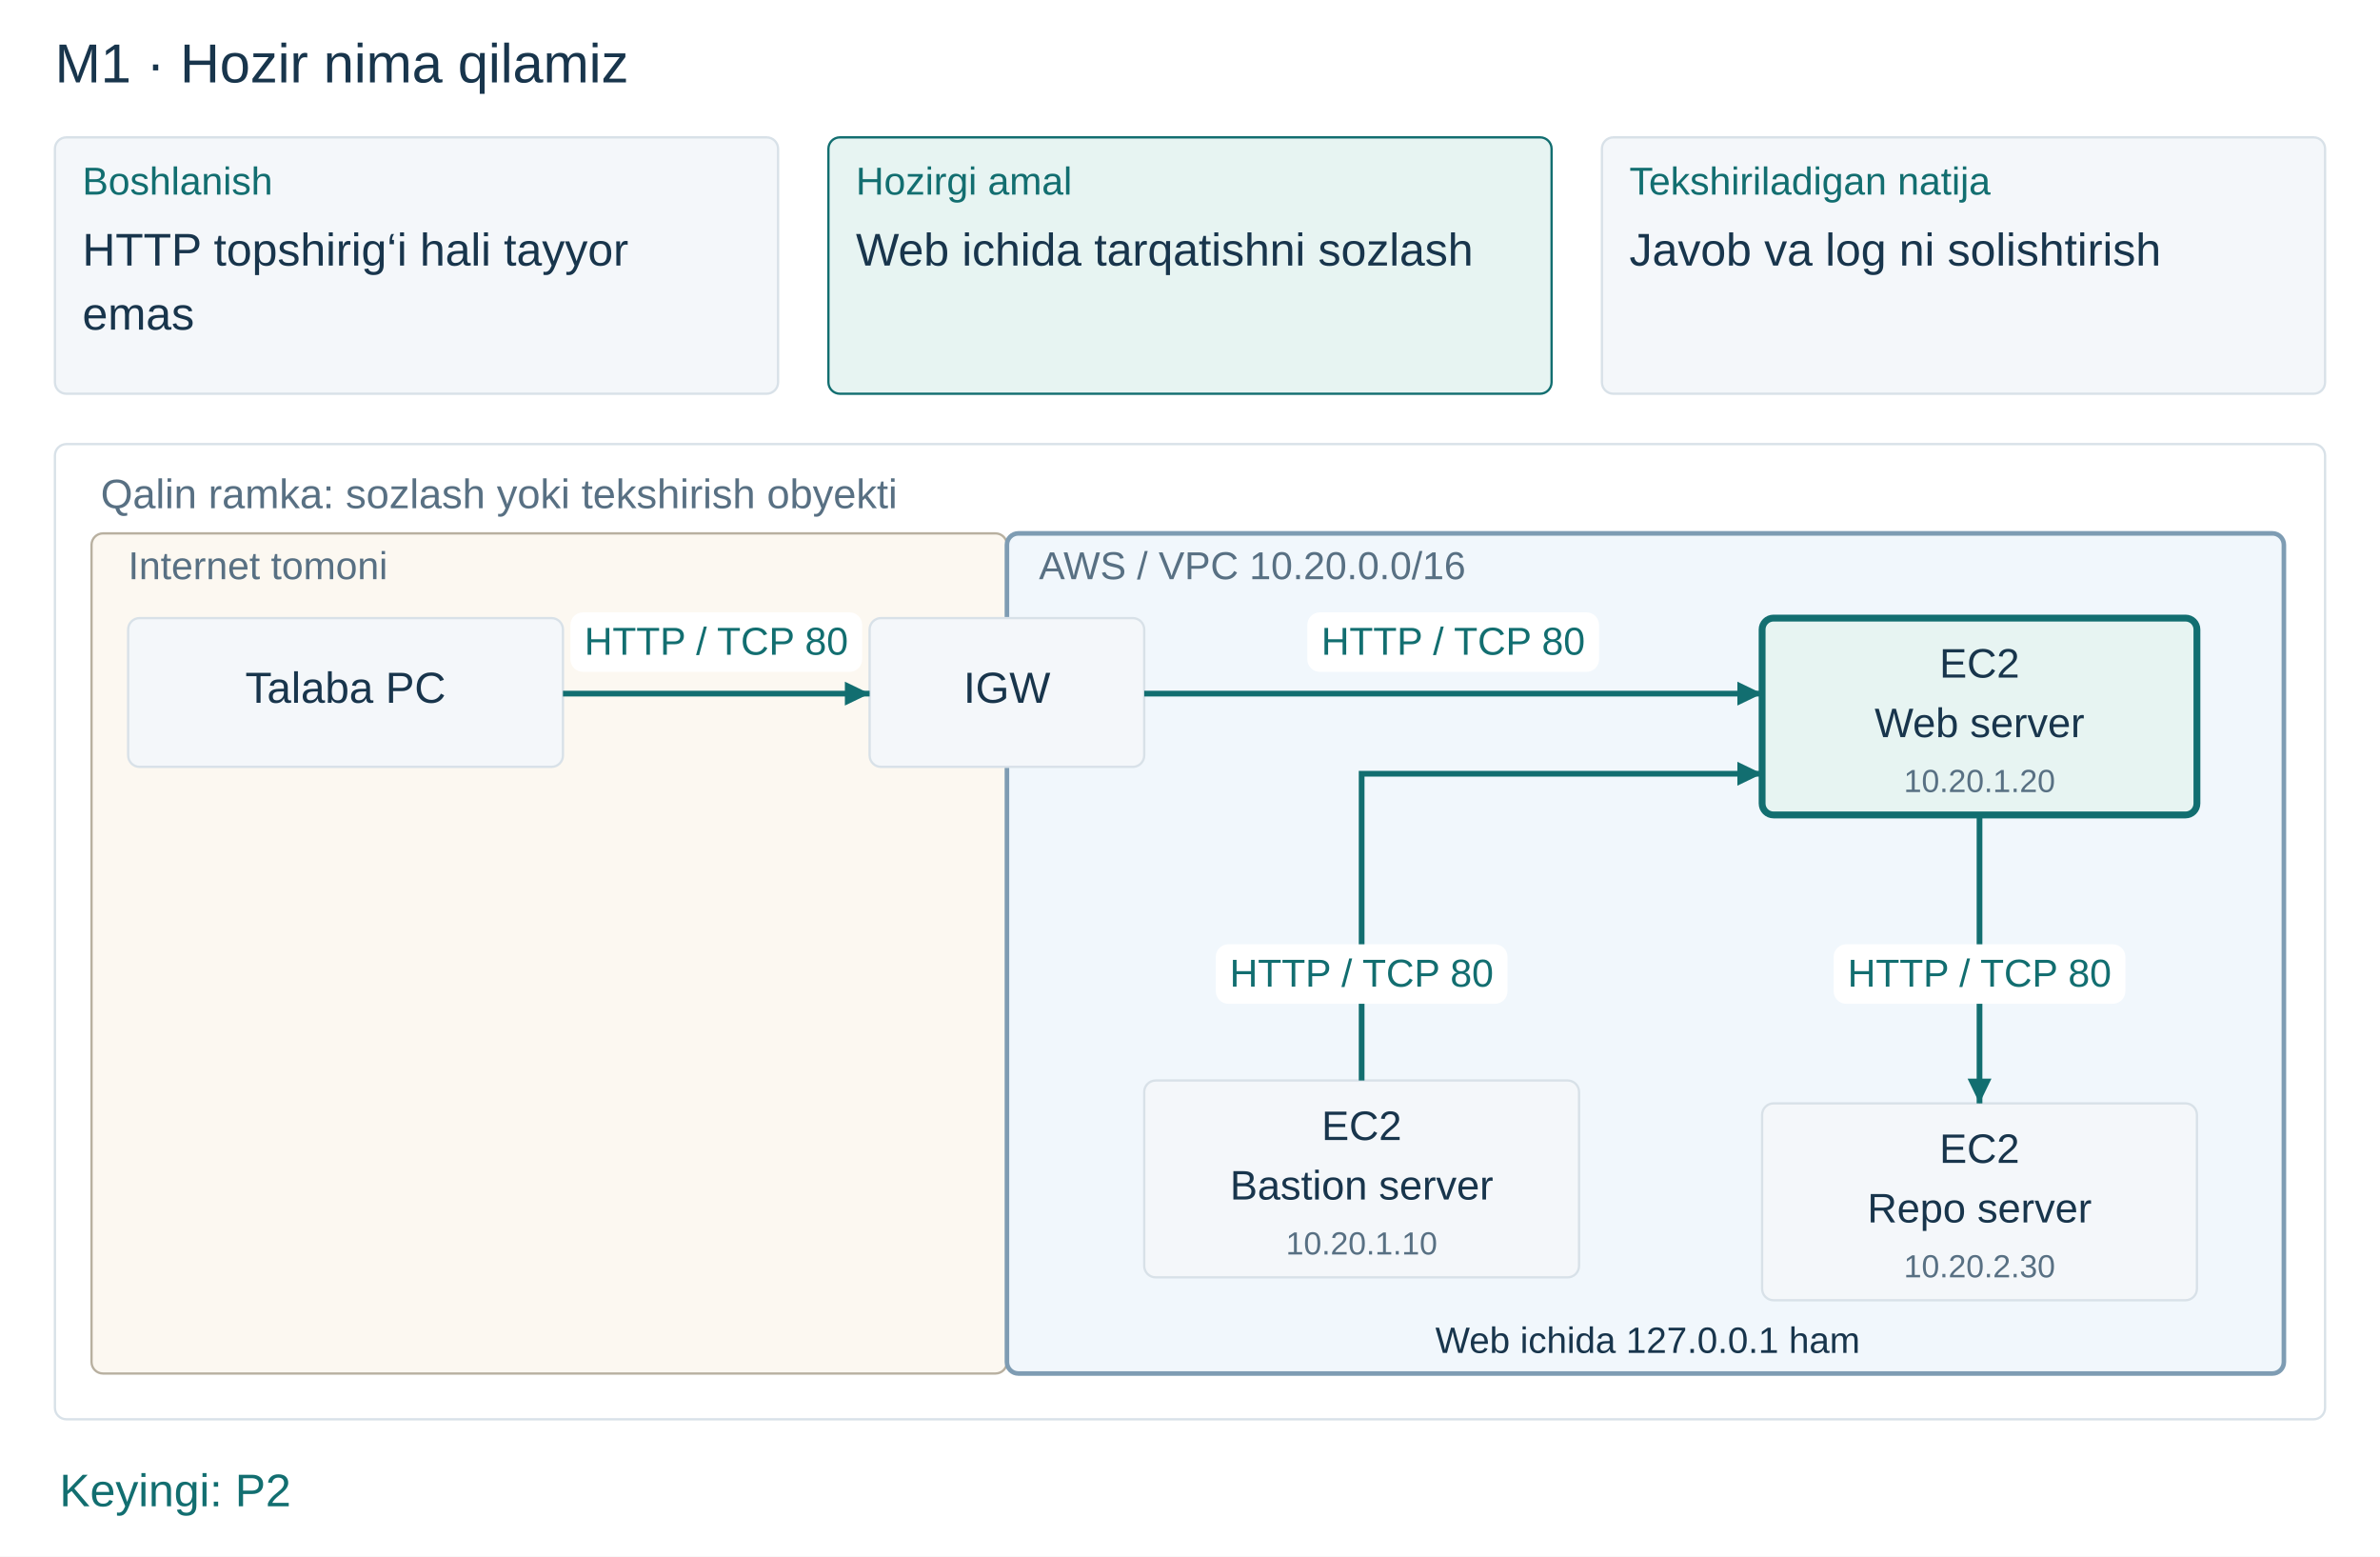
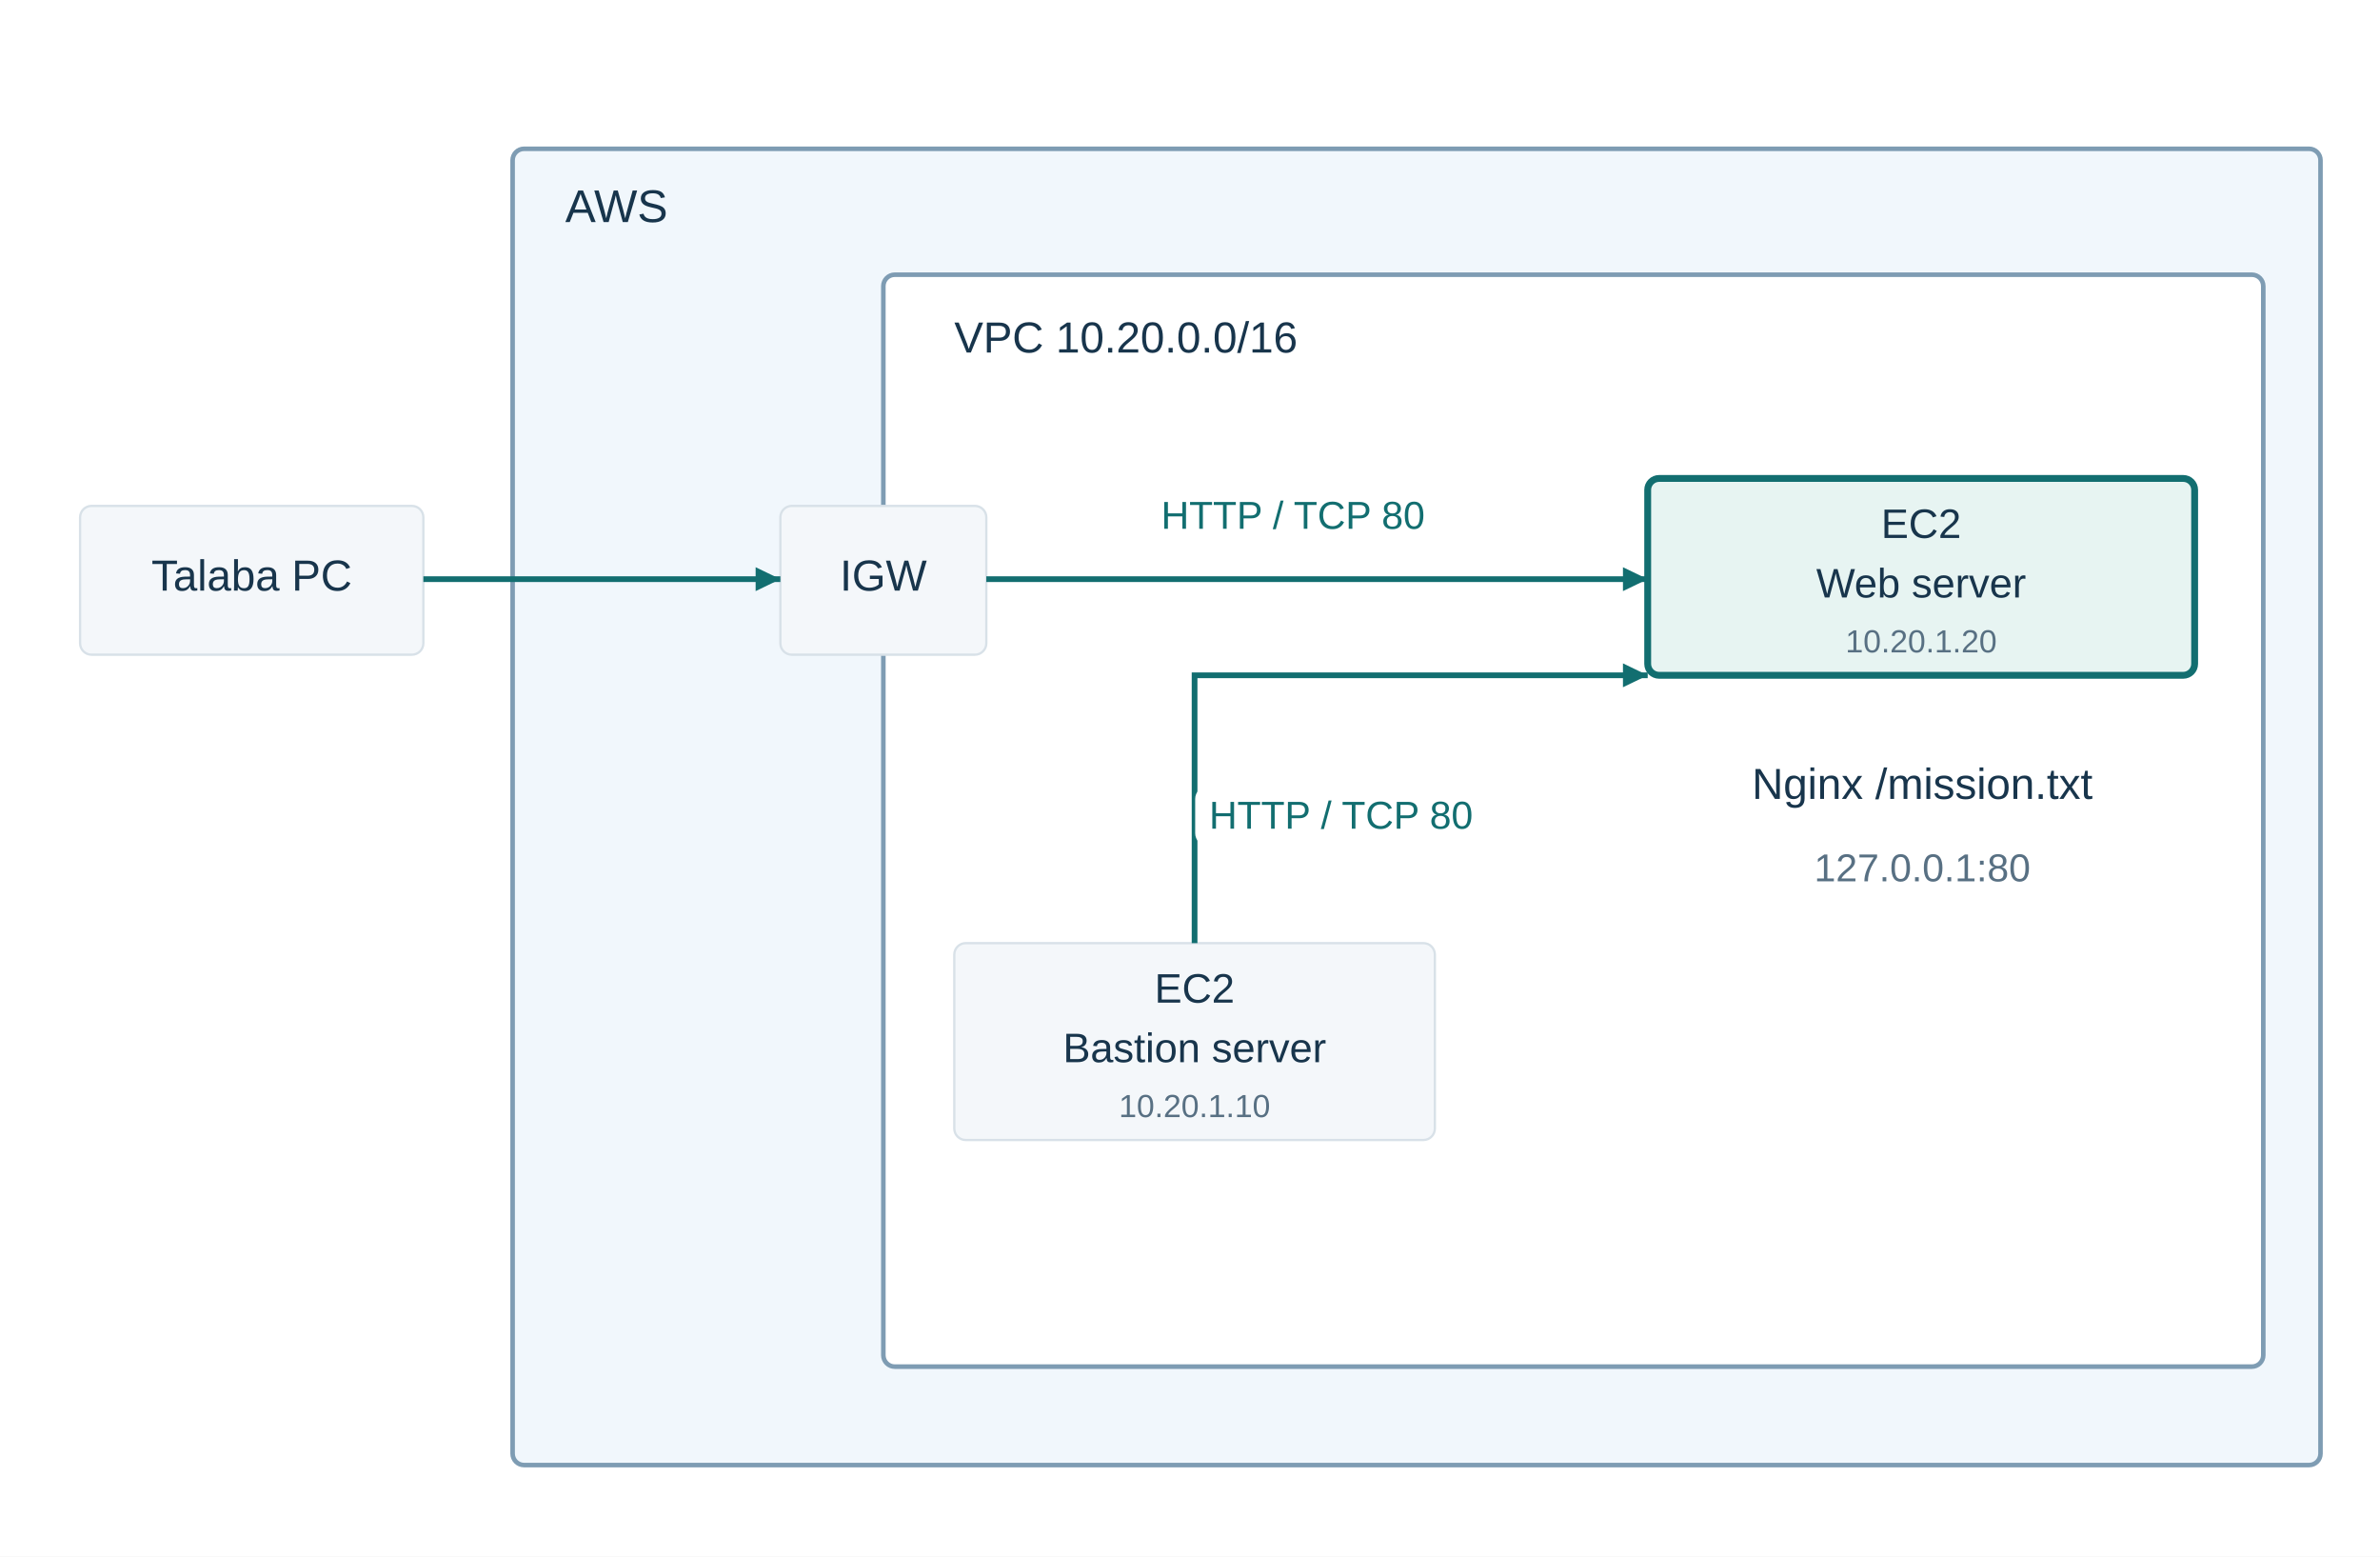
<svg xmlns="http://www.w3.org/2000/svg" width="1040" height="680" viewBox="0 0 1040 680" role="img">
  <rect width="1040" height="680" fill="white" />
-   <text x="24" y="36" font-size="24" font-family="Arial,MS Gothic,sans-serif" fill="#18354c">M1 · Hozir nima qilamiz</text>
-   <rect x="24" y="60" width="316" height="112" rx="5" fill="#f4f7fa" stroke="#d8e1e8" stroke-width="1" />
-   <text x="36" y="85" font-size="17" font-family="Arial,MS Gothic,sans-serif" fill="#126e70">Boshlanish</text>
-   <text x="36" y="116" font-size="20" font-family="Arial,MS Gothic,sans-serif" fill="#18354c">HTTP topshirig‘i hali tayyor</text>
-   <text x="36" y="144" font-size="20" font-family="Arial,MS Gothic,sans-serif" fill="#18354c">emas</text>
-   <rect x="362" y="60" width="316" height="112" rx="5" fill="#e7f4f2" stroke="#126e70" stroke-width="1" />
-   <text x="374" y="85" font-size="17" font-family="Arial,MS Gothic,sans-serif" fill="#126e70">Hozirgi amal</text>
-   <text x="374" y="116" font-size="20" font-family="Arial,MS Gothic,sans-serif" fill="#18354c">Web ichida tarqatishni sozlash</text>
-   <rect x="700" y="60" width="316" height="112" rx="5" fill="#f4f7fa" stroke="#d8e1e8" stroke-width="1" />
-   <text x="712" y="85" font-size="17" font-family="Arial,MS Gothic,sans-serif" fill="#126e70">Tekshiriladigan natija</text>
-   <text x="712" y="116" font-size="20" font-family="Arial,MS Gothic,sans-serif" fill="#18354c">Javob va log ni solishtirish</text>
-   <rect x="24" y="194" width="992" height="426" rx="5" fill="white" stroke="#d8e1e8" stroke-width="1" />
-   <text x="44" y="222" font-size="18" font-family="Arial,MS Gothic,sans-serif" fill="#587083">Qalin ramka: sozlash yoki tekshirish obyekti</text>
-   <rect x="40" y="233" width="400" height="367" rx="5" fill="#fcf8f1" stroke="#b8b0a0" stroke-width="1" />
-   <rect x="440" y="233" width="558" height="367" rx="5" fill="#f1f7fc" stroke="#7e9cb3" stroke-width="2" />
-   <text x="56" y="253" font-size="17" font-family="Arial,MS Gothic,sans-serif" fill="#587083">Internet tomoni</text>
-   <text x="454" y="253" font-size="17" font-family="Arial,MS Gothic,sans-serif" fill="#587083">AWS / VPC 10.20.0.0/16</text>
-   <rect x="56" y="270" width="190" height="65" rx="5" fill="#f4f7fa" stroke="#d8e1e8" stroke-width="1" />
-   <text x="151.0" y="307" font-size="19" font-family="Arial,MS Gothic,sans-serif" fill="#18354c" text-anchor="middle">Talaba PC</text>
-   <rect x="380" y="270" width="120" height="65" rx="5" fill="#f4f7fa" stroke="#d8e1e8" stroke-width="1" />
-   <text x="440.0" y="307" font-size="19" font-family="Arial,MS Gothic,sans-serif" fill="#18354c" text-anchor="middle">IGW</text>
-   <rect x="770" y="270" width="190" height="86" rx="5" fill="#e7f4f2" stroke="#126e70" stroke-width="3" />
-   <text x="865.0" y="296" font-size="18" font-family="Arial,MS Gothic,sans-serif" fill="#18354c" text-anchor="middle">EC2</text>
-   <text x="865.0" y="322" font-size="18" font-family="Arial,MS Gothic,sans-serif" fill="#18354c" text-anchor="middle">Web server</text>
-   <text x="865.0" y="346" font-size="14" font-family="Arial,MS Gothic,sans-serif" fill="#587083" text-anchor="middle">10.20.1.20</text>
-   <rect x="500" y="472" width="190" height="86" rx="5" fill="#f4f7fa" stroke="#d8e1e8" stroke-width="1" />
-   <text x="595.0" y="498" font-size="18" font-family="Arial,MS Gothic,sans-serif" fill="#18354c" text-anchor="middle">EC2</text>
-   <text x="595.0" y="524" font-size="18" font-family="Arial,MS Gothic,sans-serif" fill="#18354c" text-anchor="middle">Bastion server</text>
-   <text x="595.0" y="548" font-size="14" font-family="Arial,MS Gothic,sans-serif" fill="#587083" text-anchor="middle">10.20.1.10</text>
-   <rect x="770" y="482" width="190" height="86" rx="5" fill="#f4f7fa" stroke="#d8e1e8" stroke-width="1" />
-   <text x="865.0" y="508" font-size="18" font-family="Arial,MS Gothic,sans-serif" fill="#18354c" text-anchor="middle">EC2</text>
-   <text x="865.0" y="534" font-size="18" font-family="Arial,MS Gothic,sans-serif" fill="#18354c" text-anchor="middle">Repo server</text>
-   <text x="865.0" y="558" font-size="14" font-family="Arial,MS Gothic,sans-serif" fill="#587083" text-anchor="middle">10.20.2.30</text>
-   <polyline points="246,303 380,303" fill="none" stroke="#126e70" stroke-width="2.5" />
-   <polygon points="380.00,303.00 369.19,308.22 369.19,297.78" fill="#126e70" />
-   <rect x="249.762" y="268" width="126.477" height="25" rx="5" fill="white" stroke="white" stroke-width="1" />
-   <text x="313" y="286" font-size="17" font-family="Arial,MS Gothic,sans-serif" fill="#126e70" text-anchor="middle">HTTP / TCP 80</text>
-   <polyline points="500,303 770,303" fill="none" stroke="#126e70" stroke-width="2.5" />
-   <polygon points="770.00,303.00 759.19,308.22 759.19,297.78" fill="#126e70" />
-   <rect x="571.762" y="268" width="126.477" height="25" rx="5" fill="white" stroke="white" stroke-width="1" />
-   <text x="635" y="286" font-size="17" font-family="Arial,MS Gothic,sans-serif" fill="#126e70" text-anchor="middle">HTTP / TCP 80</text>
-   <polyline points="595,472 595,338 770,338" fill="none" stroke="#126e70" stroke-width="2.5" />
-   <polygon points="770.00,338.00 759.19,343.22 759.19,332.78" fill="#126e70" />
-   <rect x="531.762" y="413" width="126.477" height="25" rx="5" fill="white" stroke="white" stroke-width="1" />
-   <text x="595" y="431" font-size="17" font-family="Arial,MS Gothic,sans-serif" fill="#126e70" text-anchor="middle">HTTP / TCP 80</text>
-   <polyline points="865,356 865,482" fill="none" stroke="#126e70" stroke-width="2.5" />
-   <polygon points="865.00,482.00 859.78,471.19 870.22,471.19" fill="#126e70" />
-   <rect x="801.762" y="413" width="126.477" height="25" rx="5" fill="white" stroke="white" stroke-width="1" />
-   <text x="865" y="431" font-size="17" font-family="Arial,MS Gothic,sans-serif" fill="#126e70" text-anchor="middle">HTTP / TCP 80</text>
-   <text x="720" y="591" font-size="16" font-family="Arial,MS Gothic,sans-serif" fill="#18354c" text-anchor="middle">Web ichida 127.0.0.1 ham</text>
-   <text x="26" y="658" font-size="20" font-family="Arial,MS Gothic,sans-serif" fill="#126e70">Keyingi: P2</text>
+   <rect x="224" y="65" width="790" height="575" rx="5" fill="#f1f7fc" stroke="#7e9cb3" stroke-width="2" />
+   <text x="247" y="97" font-size="20" font-family="Arial,MS Gothic,sans-serif" fill="#18354c">AWS</text>
+   <rect x="386" y="120" width="603" height="477" rx="5" fill="white" stroke="#7e9cb3" stroke-width="2" />
+   <text x="417" y="154" font-size="19" font-family="Arial,MS Gothic,sans-serif" fill="#18354c">VPC  10.20.0.0/16</text>
+   <rect x="35" y="221" width="150" height="65" rx="5" fill="#f4f7fa" stroke="#d8e1e8" stroke-width="1" />
+   <text x="110.0" y="258" font-size="19" font-family="Arial,MS Gothic,sans-serif" fill="#18354c" text-anchor="middle">Talaba PC</text>
+   <rect x="341" y="221" width="90" height="65" rx="5" fill="#f4f7fa" stroke="#d8e1e8" stroke-width="1" />
+   <text x="386.0" y="258" font-size="19" font-family="Arial,MS Gothic,sans-serif" fill="#18354c" text-anchor="middle">IGW</text>
+   <polyline points="185,253 341,253" fill="none" stroke="#126e70" stroke-width="2.5" />
+   <polygon points="341.00,253.00 330.19,258.22 330.19,247.78" fill="#126e70" />
+   <polyline points="431,253 720,253" fill="none" stroke="#126e70" stroke-width="2.5" />
+   <polygon points="720.00,253.00 709.19,258.22 709.19,247.78" fill="#126e70" />
+   <rect x="501.762" y="213" width="126.477" height="25" rx="5" fill="white" stroke="white" stroke-width="1" />
+   <text x="565" y="231" font-size="17" font-family="Arial,MS Gothic,sans-serif" fill="#126e70" text-anchor="middle">HTTP / TCP 80</text>
+   <rect x="417" y="412" width="210" height="86" rx="5" fill="#f4f7fa" stroke="#d8e1e8" stroke-width="1" />
+   <text x="522.0" y="438" font-size="18" font-family="Arial,MS Gothic,sans-serif" fill="#18354c" text-anchor="middle">EC2</text>
+   <text x="522.0" y="464" font-size="18" font-family="Arial,MS Gothic,sans-serif" fill="#18354c" text-anchor="middle">Bastion server</text>
+   <text x="522.0" y="488" font-size="14" font-family="Arial,MS Gothic,sans-serif" fill="#587083" text-anchor="middle">10.20.1.10</text>
+   <polyline points="522,412 522,295 720,295" fill="none" stroke="#126e70" stroke-width="2.5" />
+   <polygon points="720.00,295.00 709.19,300.22 709.19,289.78" fill="#126e70" />
+   <rect x="522.762" y="344" width="126.477" height="25" rx="5" fill="white" stroke="white" stroke-width="1" />
+   <text x="586" y="362" font-size="17" font-family="Arial,MS Gothic,sans-serif" fill="#126e70" text-anchor="middle">HTTP / TCP 80</text>
+   <rect x="720" y="209" width="239" height="86" rx="5" fill="#e7f4f2" stroke="#126e70" stroke-width="3" />
+   <text x="839.5" y="235" font-size="18" font-family="Arial,MS Gothic,sans-serif" fill="#18354c" text-anchor="middle">EC2</text>
+   <text x="839.5" y="261" font-size="18" font-family="Arial,MS Gothic,sans-serif" fill="#18354c" text-anchor="middle">Web server</text>
+   <text x="839.5" y="285" font-size="14" font-family="Arial,MS Gothic,sans-serif" fill="#587083" text-anchor="middle">10.20.1.20</text>
+   <text x="840" y="349" font-size="19" font-family="Arial,MS Gothic,sans-serif" fill="#18354c" text-anchor="middle">Nginx /mission.txt</text>
+   <text x="840" y="385" font-size="17" font-family="Arial,MS Gothic,sans-serif" fill="#587083" text-anchor="middle">127.0.0.1:80</text>
</svg>
